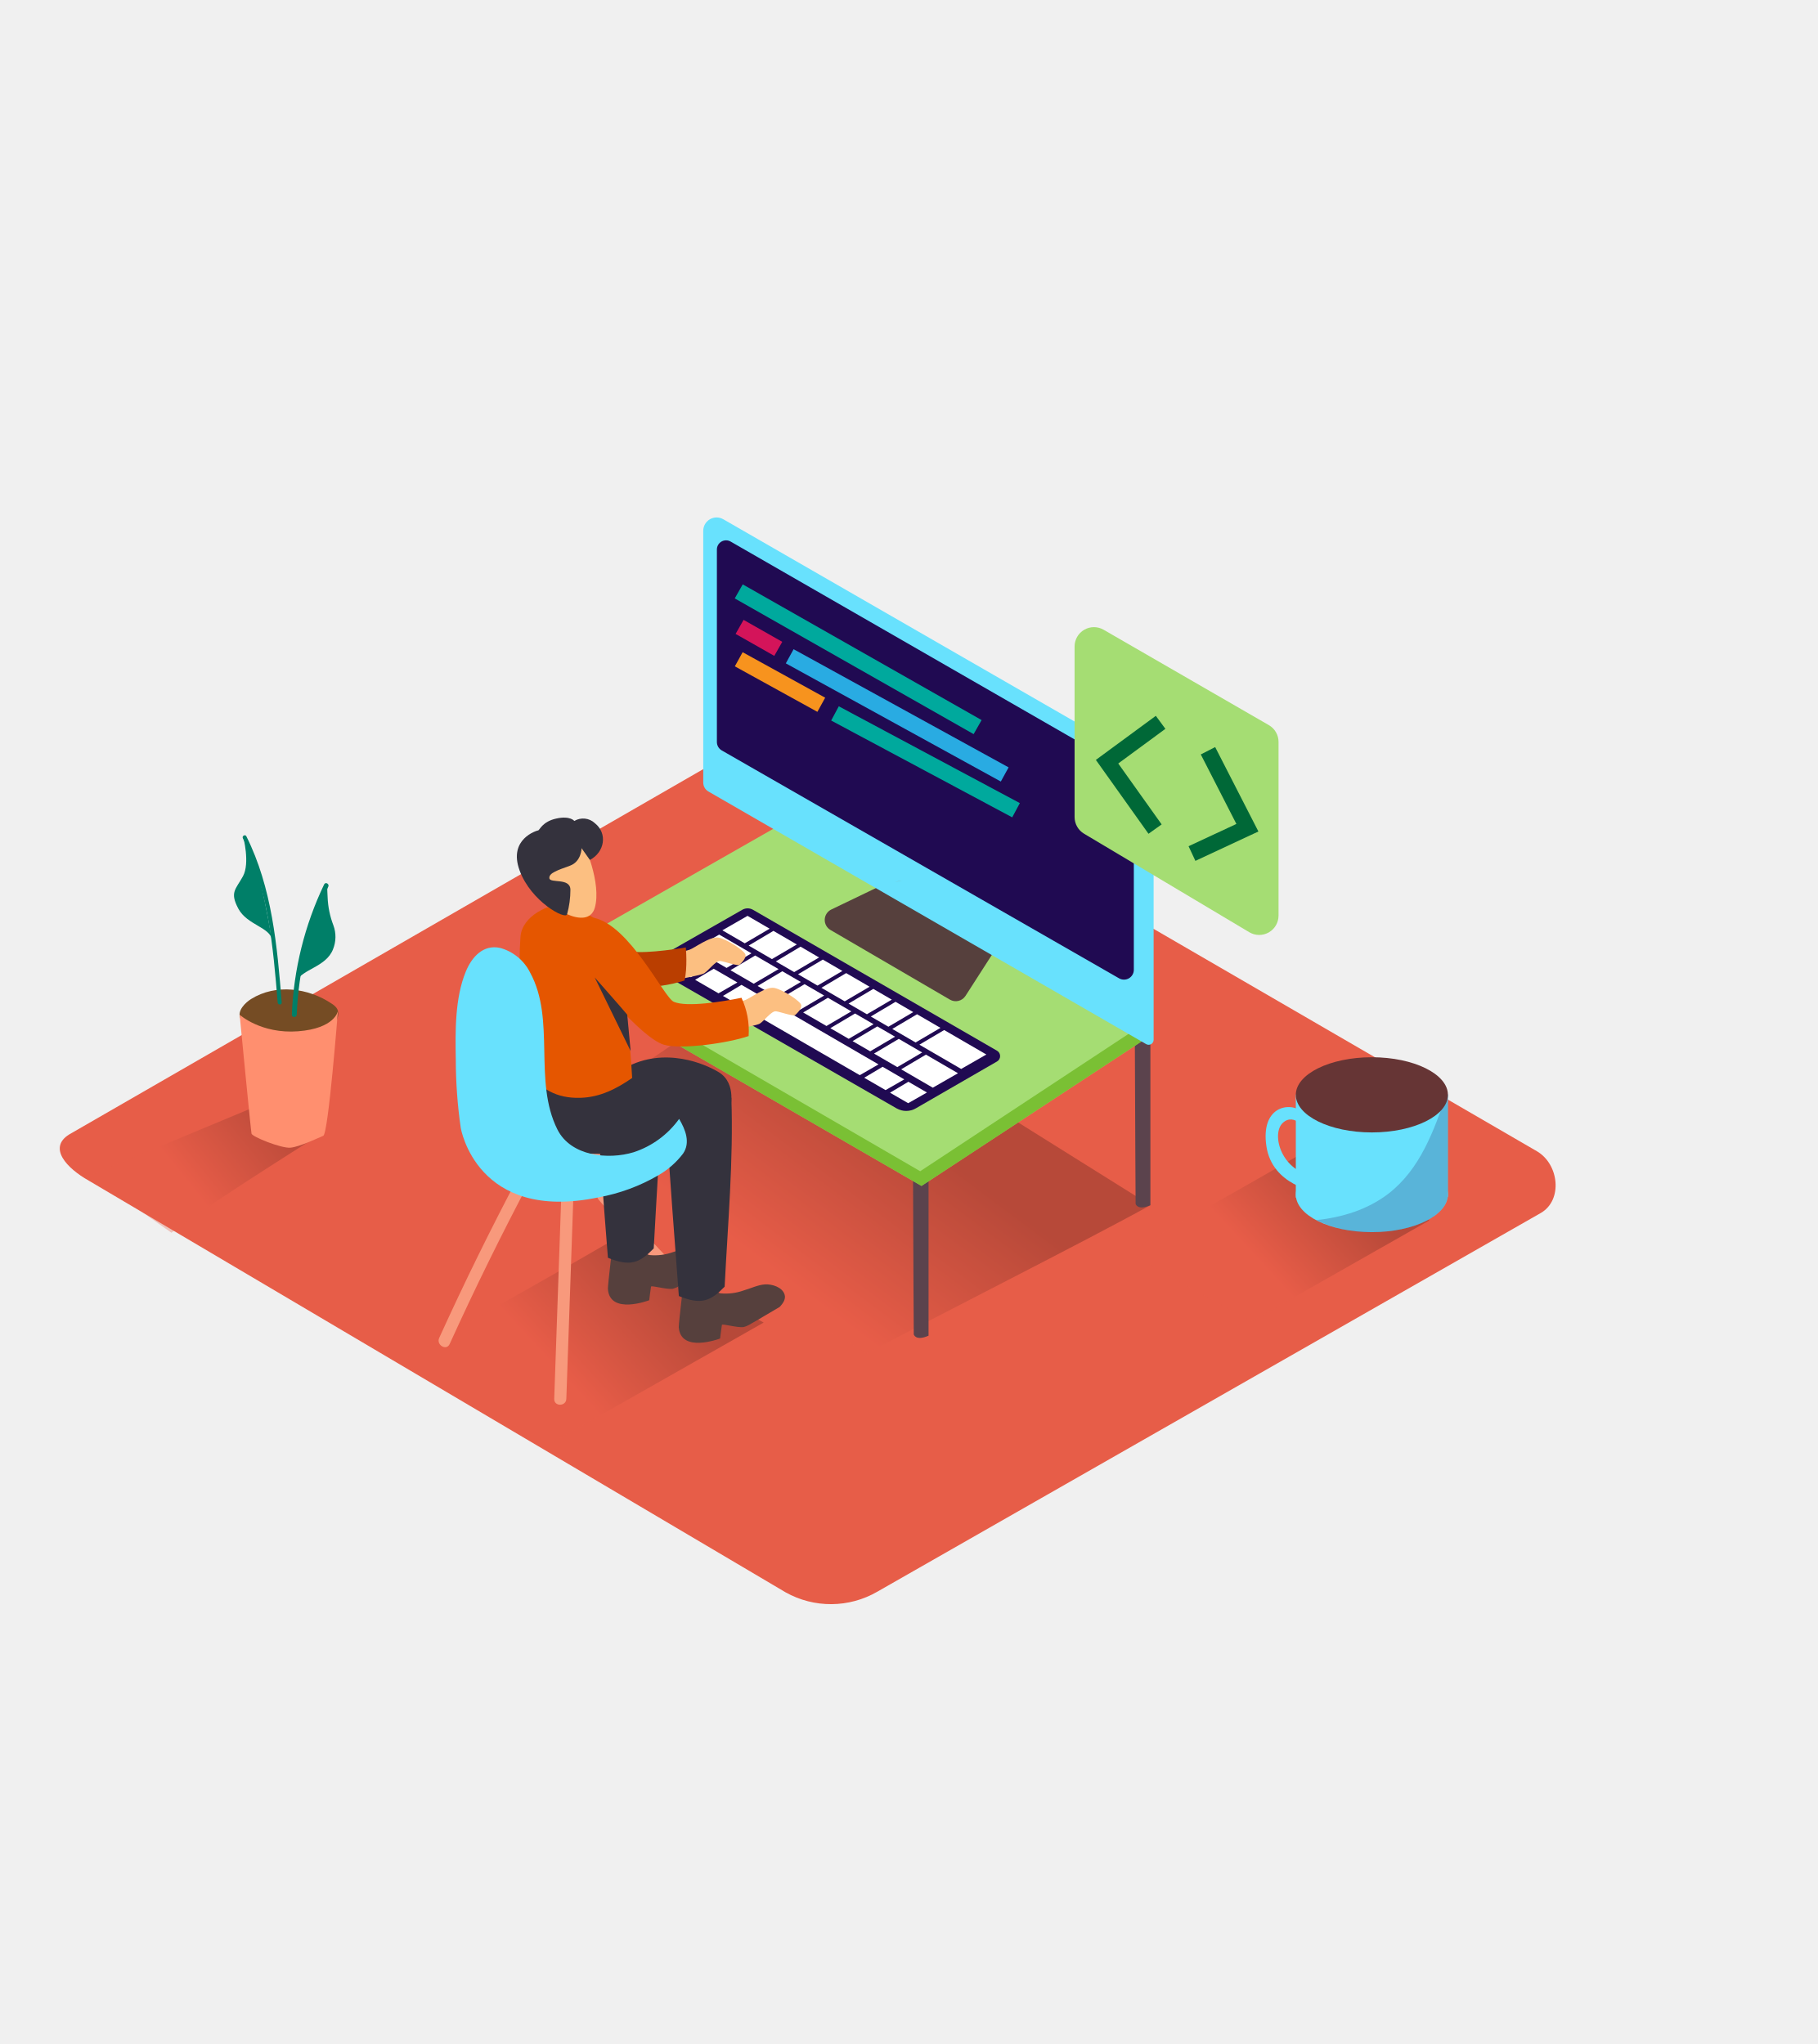
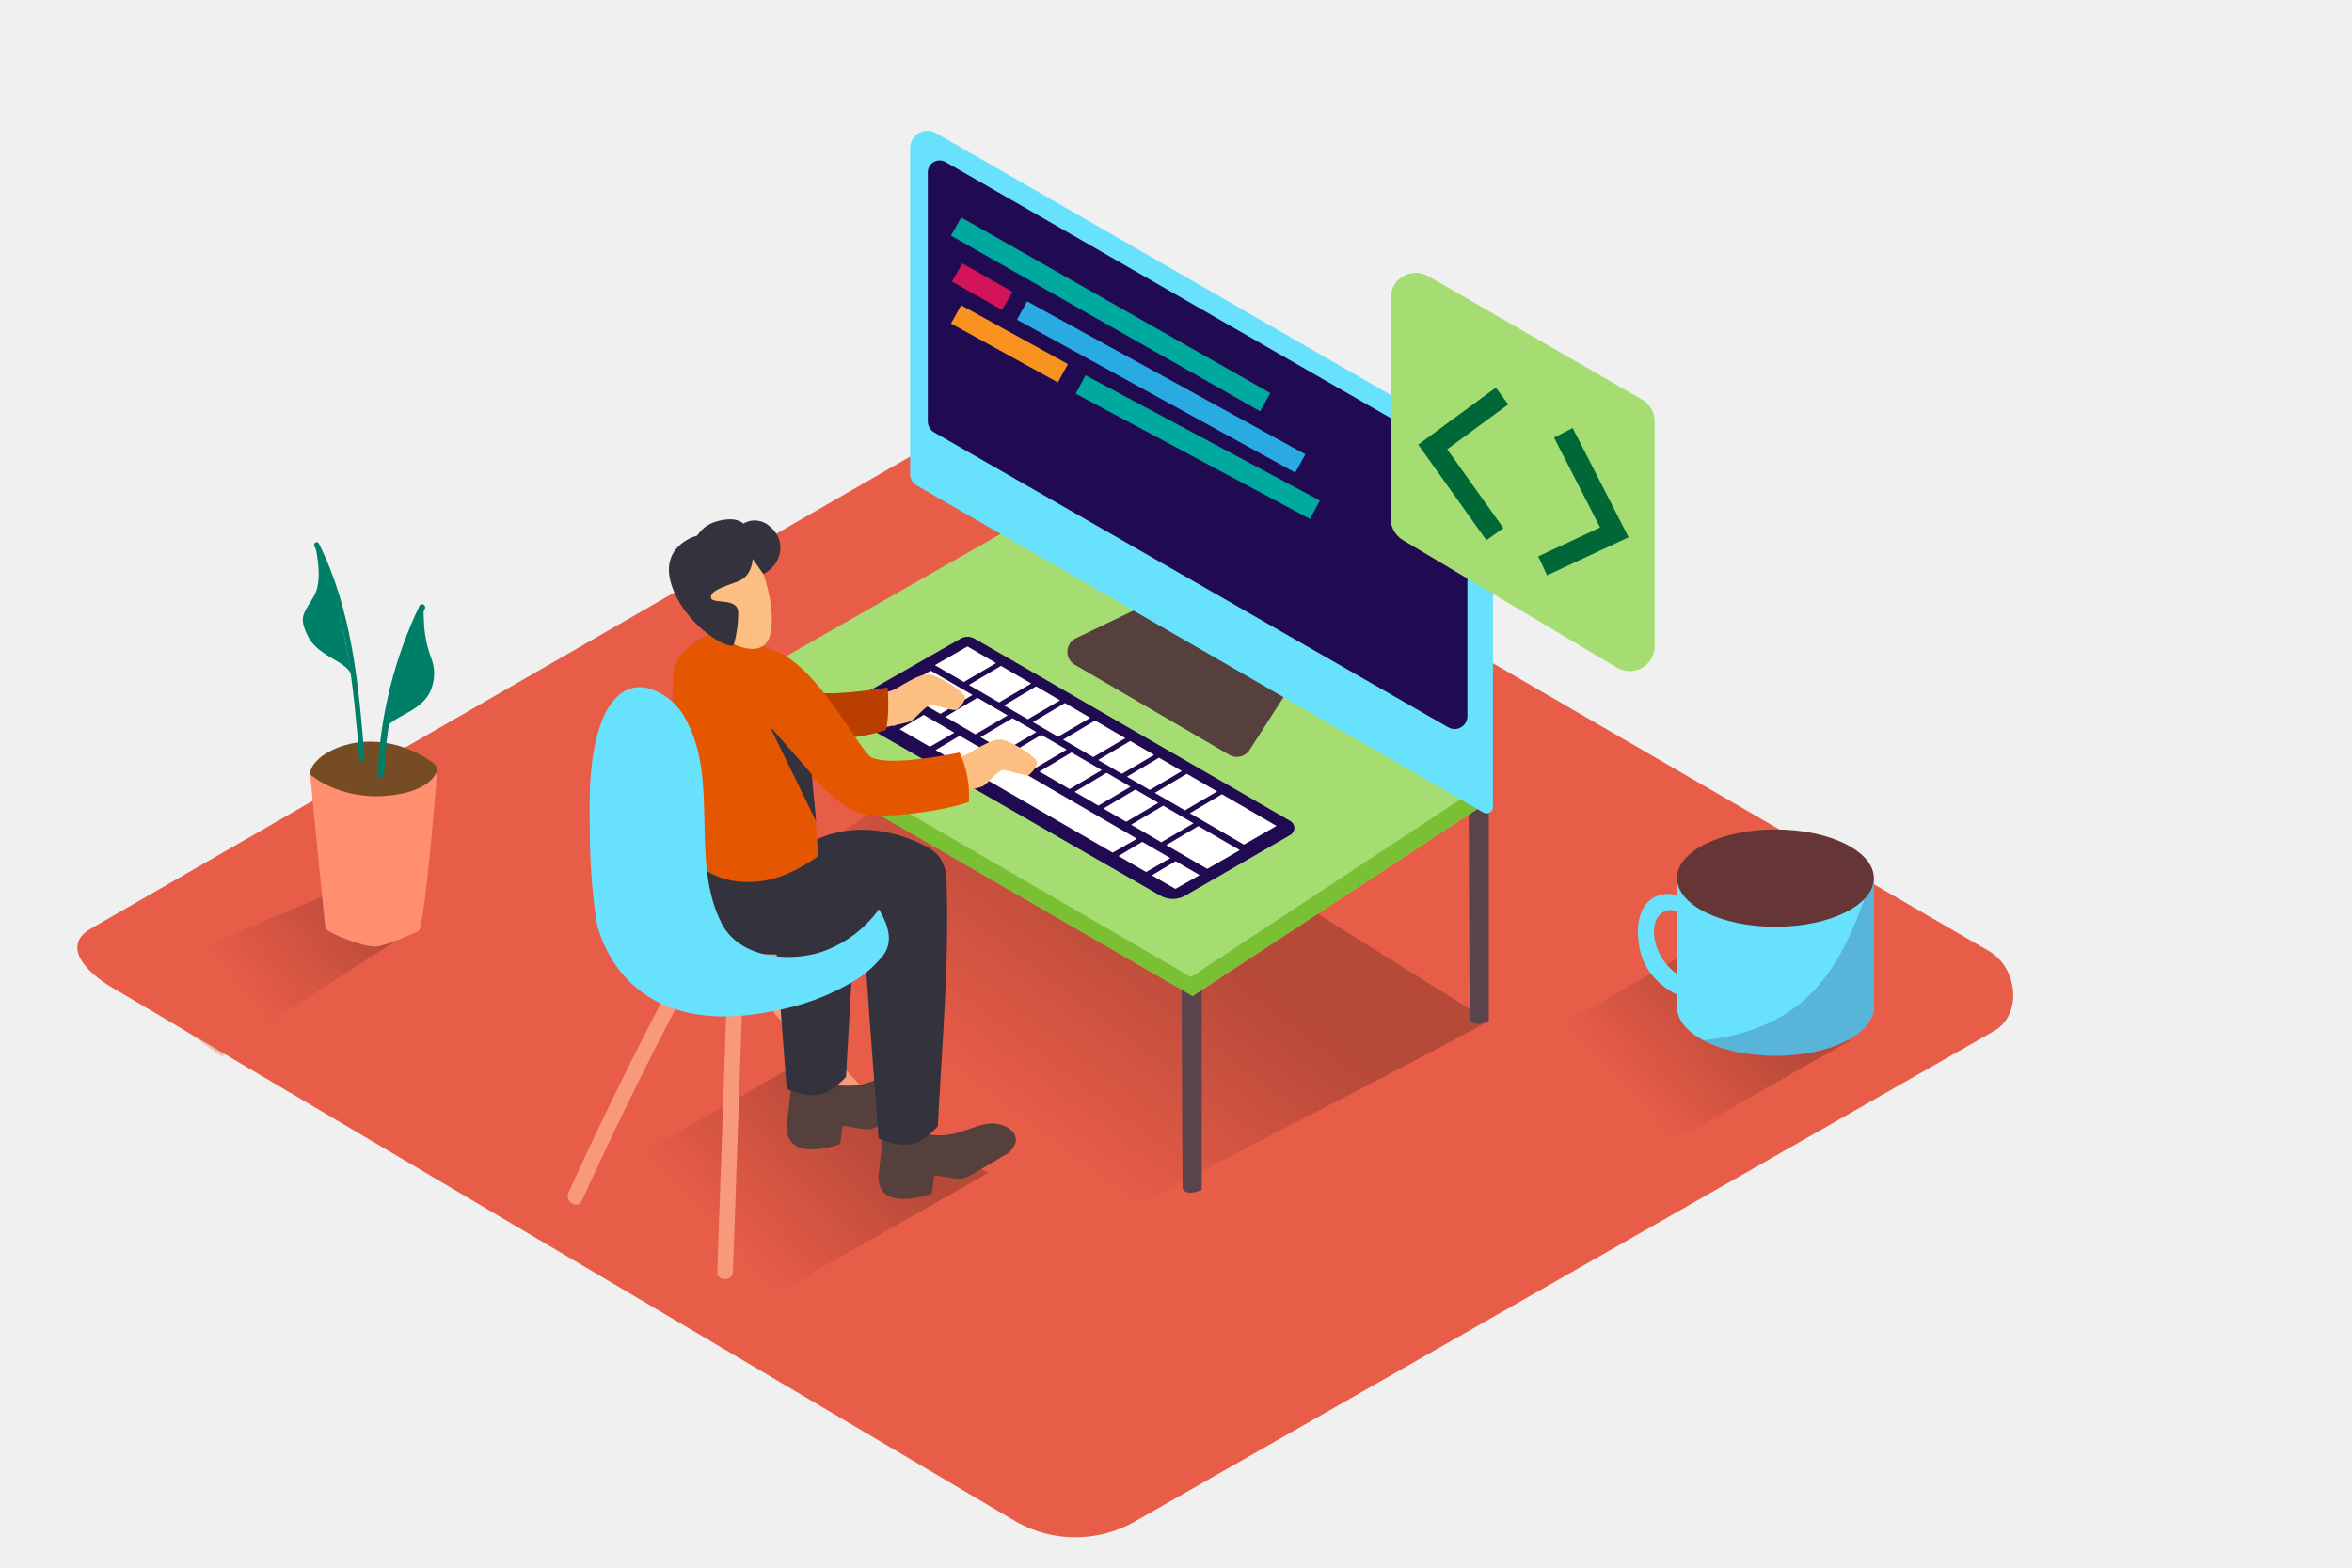
- <svg xmlns="http://www.w3.org/2000/svg" xmlns:xlink="http://www.w3.org/1999/xlink" width="800" height="900" class="illustration styles_illustrationTablet__1DWOa" data-name="Layer 2" viewBox="0 0 450 300">
+ <svg xmlns="http://www.w3.org/2000/svg" xmlns:xlink="http://www.w3.org/1999/xlink" class="illustration styles_illustrationTablet__1DWOa" data-name="Layer 2" viewBox="0 0 450 300">
  <defs>
    <linearGradient id="a" x1="311.03" x2="332.41" y1="208.3" y2="188.56" gradientUnits="userSpaceOnUse">
      <stop offset="0" stop-color="#e75d48" />
      <stop offset="1" stop-color="#502019" />
    </linearGradient>
    <linearGradient xlink:href="#a" id="b" x1="137.47" x2="163.23" y1="235.44" y2="211.66" />
    <linearGradient xlink:href="#a" id="c" x1="44.8" x2="68.37" y1="187.6" y2="168.6" />
    <linearGradient xlink:href="#a" id="d" x1="189.93" x2="218.27" y1="210.01" y2="172.22" />
  </defs>
  <path fill="#e75d48" d="M194.51 291.25 22 189.3c-5.49-3.08-10.2-8.15-4.85-11.46l173.14-99.78c2.6-1.61 6.54-2.66 9.18-1.13L380.54 182c5.49 3.19 6.48 12.1 1 15.29l-164.29 93.8a22.94 22.94 0 0 1-22.74.16Z" />
  <path fill="url(#a)" d="M322.29 182.6c-13.16 7.67-22.56 12.83-42.8 24.38 15.32 9.31 28.71 16.14 30.43 17.16l44-25c-3.57-1.83-15.25-8.44-31.63-16.54Z" opacity=".32" />
  <path fill="url(#b)" d="M151 204.47c-15.86 9.25-27.19 15.46-51.58 29.38 18.46 11.22 34.6 19.46 36.68 20.68l53-30.09c-4.25-2.24-18.32-10.21-38.1-19.97Z" opacity=".32" />
  <path fill="url(#c)" d="M54.27 193.95c8.23-5.48 16.6-10.76 24.92-16.09l-11.82-8.63-45.78 19.1c5.53 2.9 13 8.33 20.86 13.86 3.91-2.79 7.82-5.58 11.82-8.24Z" opacity=".32" />
  <path fill="#754c24" d="M83.68 147.26a2.1 2.1 0 0 0-.37-.78 4.67 4.67 0 0 0-1.14-1c-5.81-3.93-13.86-5-20-1.17-1.4.88-3.49 2.87-2.66 4.75.48 1.09 1.94 1.73 3 2.17A44.57 44.57 0 0 0 73 154c1.3.22 2.62.44 3.93.56a5.43 5.43 0 0 0 4.79-2.05c.91-1.19 2.37-3.51 1.96-5.25Z" />
  <path fill="#ff8f6f" d="M59.34 148.2s5.3 4.8 14.46 4.1 9.87-5 9.87-5-2.37 30.36-3.62 30.88-5.93 2.78-8.19 2.95-9.4-2.69-9.58-3.48-2.94-29.45-2.94-29.45Z" />
  <path fill="#007f68" d="M61 104c-.28-.57-1.15-.07-.86.5 6.27 12.64 7.49 26.87 8.62 40.69.05.63 1.05.64 1 0-1.13-14.05-2.39-28.43-8.76-41.19Z" />
  <path fill="#007f68" d="M60.21 104.08s1.75 6.56-.06 9.84-3.3 3.93-1.14 8 7.94 4.62 8.32 7.74-2.76-20.01-7.12-25.58ZM80.26 115.92a82.45 82.45 0 0 0-8 32.26c0 .78 1.19.77 1.22 0a81 81 0 0 1 7.79-31.66c.38-.69-.67-1.31-1.01-.6Z" />
  <path fill="#007f68" d="M81.12 119.11c0-.66-.15-2-.08-3.11l-.7.44c-2.38 5.79-5.94 19.39-7 23.55 1.45-3.12 7.38-3.55 9.12-8a8.19 8.19 0 0 0 .1-5.91 21.82 21.82 0 0 1-1.44-6.97Z" />
  <path fill="url(#d)" d="M214.59 232.12c16.12-8.68 54.27-27.87 70.27-36.75l-92.08-57.61-66.44 45.11c16.86 8.82 64.92 34.82 88.25 49.25Z" opacity=".32" />
  <path fill="#5b434d" d="M136.88 135c.07 21.33.19 40.53.19 40.53s.45 1.74 3.66.32v-42.13c-1.28.43-2.56.84-3.85 1.28ZM226.07 186.84c.07 21.33.19 40.53.19 40.53s.45 1.74 3.66.32V185.6c-1.28.4-2.56.84-3.85 1.24ZM281 154.52c.07 21.33.19 40.53.19 40.53s.45 1.74 3.66.32v-42.09c-1.27.42-2.55.84-3.85 1.24Z" />
  <path fill="#a5dd73" d="M136.13 133.72v3.63l92.04 53.25 56.6-37.17.09-4.06" />
  <path fill="#6db720" d="M136.13 133.72v3.63l92.04 53.25 56.6-37.17.09-4.06" opacity=".76" />
  <path fill="#a5dd73" d="m136.13 133.72 59.22-33.78 89.51 49.43-57.01 37.59-91.72-53.24z" />
  <path fill="#56403d" d="m218.31 116.14-12.47 6a2.87 2.87 0 0 0-.2 5.07l29.57 17.25a2.87 2.87 0 0 0 3.86-.93l7.18-11.17" />
  <path fill="#68e1fd" d="M281 84.17 179.13 25.5a3.31 3.31 0 0 0-5 2.87V90.7a2.56 2.56 0 0 0 1.28 2.21l108.39 62.57a1.23 1.23 0 0 0 1.85-1.07V92.33a9.42 9.42 0 0 0-4.65-8.16Z" />
  <path fill="#200a52" d="m180.9 31 96.46 55.5a6.76 6.76 0 0 1 3.39 5.86v44.7a2.44 2.44 0 0 1-3.66 2.12l-98.37-56.44a2.41 2.41 0 0 1-1.21-2.09V33a2.27 2.27 0 0 1 3.39-2Z" />
  <ellipse cx="222.52" cy="115.11" fill="#ab643c" rx="1.05" ry=".01" transform="rotate(-10.9 222.599 115.159)" />
  <ellipse cx="273.43" cy="87.89" fill="#659fe4" rx="1.05" ry="1.14" />
  <ellipse cx="270.08" cy="86.22" fill="#c5e9ff" rx="1.05" ry="1.14" />
  <path fill="none" stroke="#00a99d" stroke-miterlimit="10" stroke-width="4" d="m182.92 43.35 59.15 33.61" />
  <path fill="none" stroke="#d4145a" stroke-miterlimit="10" stroke-width="4" d="m183.13 52.14 9.58 5.44" />
  <path fill="none" stroke="#29abe2" stroke-miterlimit="10" stroke-width="4" d="m195.54 59.42 53.24 29.27" />
  <path fill="none" stroke="#f7931e" stroke-miterlimit="10" stroke-width="4" d="m182.92 60.16 20.44 11.27" />
  <path fill="none" stroke="#00a99d" stroke-miterlimit="10" stroke-width="4" d="m206.75 73.57 44.83 23.98" />
  <path fill="#a5dd73" d="M316.58 80.64v43a4.79 4.79 0 0 1-7.25 4.12l-40.91-24.4a4.79 4.79 0 0 1-2.34-4.12V57a4.79 4.79 0 0 1 7.19-4.15l40.91 23.62a4.79 4.79 0 0 1 2.4 4.17Z" />
  <path fill="none" stroke="#006837" stroke-miterlimit="10" stroke-width="4" d="m287.38 75.78-13.26 9.75 11.89 16.69M299.11 82.82l9.76 19.06-13.72 6.4" />
  <path fill="#200a52" d="m183.77 122.22-21.49 12.28a1.48 1.48 0 0 0 0 2.56L222 171.39a4.77 4.77 0 0 0 4.76 0l20.11-11.61a1.54 1.54 0 0 0 0-2.67l-60.4-34.89a2.67 2.67 0 0 0-2.7 0Z" />
  <path fill="#fff" d="m216.24 141.8-6.13 3.64 4.55 2.64 6.16-3.62ZM209.52 137.89l-6.13 3.64 5.77 3.35 6.16-3.62ZM185.1 123.71l-6.23 3.58 5.54 3.22 6.16-3.62ZM198.23 131.34 192.1 135l4.55 2.64 6.16-3.62ZM191.51 127.43l-6.13 3.64 5.76 3.35c.68-.39 4.54-2.67 6.16-3.62ZM221.75 145l-6.13 3.64 4.36 2.53 6.15-3.62ZM203.74 134.54l-6.13 3.64 4.82 2.8 6.16-3.62ZM227.07 148.08l-6.13 3.64 5.77 3.35 6.16-3.62ZM233.79 151.99l-6.14 3.63 10.35 6.01 6.23-3.58-10.44-6.06zM178.08 128.35l-6.23 3.58 8.06 4.68 6.16-3.62ZM193.72 137.43l-6.13 3.64 4.55 2.64 6.16-3.62ZM205 144l-6.13 3.64 5.77 3.35 6.16-3.62ZM199.23 140.63l-6.13 3.64 4.82 2.8 6.16-3.62ZM211.73 147.89l-6.13 3.64 4.55 2.64 6.15-3.62ZM217.24 151.09l-6.13 3.64 4.36 2.53 6.15-3.62ZM187 133.53l-6.13 3.64 5.76 3.35 6.16-3.62ZM222.55 154.18l-6.13 3.64 5.77 3.35 6.15-3.62ZM223.14 161.72l7.83 4.55 6.24-3.58-7.94-4.61-6.13 3.64zM218.55 161.09l-4.56 2.72 5.29 3.06 4.63-2.66-5.36-3.12zM220.38 167.51l4.5 2.6 4.64-2.65-4.59-2.66-4.55 2.71zM170.39 133.12l-4.78 2.66 5.42 3.13 4.69-2.69-5.33-3.1zM176.73 136.81l-4.61 2.74 5.79 3.35 4.68-2.69-5.86-3.4zM183.61 140.8l-4.6 2.74 33.88 19.63 4.64-2.67-33.92-19.7z" />
  <ellipse cx="339.69" cy="192.74" fill="#68e1fd" rx="18.83" ry="9.31" />
  <path fill="#68e1fd" d="M358.53 167.94v25.32s-14 13-37.67.21v-25.53" />
  <path fill="#200a52" d="M343.83 192.49c-5.2 4-11.48 5.9-17.92 6.58a30.14 30.14 0 0 0 13.78 3c10 0 18.17-3.86 18.77-8.74l.06-.05v-25.34h-.35c-3.17 9.06-6.51 18.47-14.34 24.55Z" opacity=".21" />
  <path fill="#68e1fd" d="M323.68 177s-3.12-4.77-6.06-2-.37 12.3 8.26 13.22V192s-10.83-1.47-12.3-11.2 5.51-11.23 9-8.55" />
  <ellipse cx="339.69" cy="168.04" fill="#663535" rx="18.83" ry="9.31" />
  <path fill="#f8997c" d="M162.47 168c-4.64-3.24-10.1-5-16-3.72-6.28 1.38-11.72 5.33-18.12 6.3-1 .15-5.05-.11-5.67.48-17.81 16.86 32 15.05 32 15.05 4.83-4 9.38-7.85 14.18-11.85-1.46-3.2-3.86-4.48-6.39-6.26ZM139 192.48l-1.77 50.86c-.07 1.93 2.93 1.93 3 0l1.77-50.86c.1-1.93-2.89-1.92-3 0ZM176.37 219.69q-13.6-13.31-26-27.78c-1.26-1.47-3.37.66-2.12 2.12q12.38 14.46 26 27.78c1.38 1.35 3.51-.81 2.12-2.12Z" />
  <path fill="#f8997c" d="M128.64 187.78q-10.56 19.93-19.89 40.47c-.79 1.74 1.79 3.27 2.59 1.51q9.33-20.54 19.89-40.47c.9-1.7-1.68-3.22-2.59-1.51Z" />
  <path fill="#fcbf81" d="M163.71 134c.61-.15 5.74-1.47 7-1.89s5.16-3.45 7.28-3 6.39 3.26 6.59 4.2-1 2.08-1.45 2.49-3.54-.72-4.74-.91-3.11 2.65-4.24 3.15-8.43 1.81-8.43 1.81M177.5 146.46c.61-.15 5.74-1.47 7-1.89s5.16-3.45 7.28-3 6.39 3.26 6.59 4.2-1 2.08-1.45 2.49-3.54-.72-4.74-.91-3.11 2.65-4.24 3.15-8.43 1.81-8.43 1.81" />
  <path fill="#56403d" d="M175.51 211.09c.93-1 1.54-2 1.22-3.05-.57-1.87-3.11-2.63-4.85-2.53s-3.54 1-5.3 1.5a13.17 13.17 0 0 1-5.75.71 1.28 1.28 0 0 1-.8-.45 3.17 3.17 0 0 1-2.33-2.12l-5.76-2.06s-1.47 12.17-1.42 13c.43 6.57 10.24 2.82 10.24 2.82s.35-3 .44-3.37 3.85.77 5.4.53a6.8 6.8 0 0 0 2-.93c1.16-.64 2.3-1.32 3.43-2s2.31-1.35 3.48-2.05Z" />
  <path fill="#34323d" d="M154 166.17c-2.16.21-4.32.49-6.47.8q1.34 20.73 3 41.43c5.6 2.29 7.87 1.23 11.34-2.32.66-13.17 1.81-27 1.78-40.28-3.2.14-6.42.28-9.65.37Z" />
  <path fill="#34323d" d="M130.73 162.38s-.93 15.13 6.67 18.5 23.19 1.69 30.86-2.81a82.82 82.82 0 0 1 12.44-6.21s2-6.62-2.81-9.48-15.35-6.4-24.73 0" />
  <path fill="#ba3e00" d="M169.48 139.73c.81-3.09.34-8.19.34-8.19s-9.49 1.62-13.49 1-10.54-9-10.54-9l.89 16.6c7.58 1.59 15.43 1.93 22.8-.41Z" />
  <path fill="#56403d" d="M193.06 220.57c.93-1 1.54-2 1.22-3.05-.57-1.87-3.11-2.63-4.85-2.53s-3.54 1-5.3 1.5a13.17 13.17 0 0 1-5.75.71 1.28 1.28 0 0 1-.8-.45 3.17 3.17 0 0 1-2.33-2.12l-5.76-2.06s-1.47 12.17-1.42 13c.43 6.57 10.24 2.82 10.24 2.82s.35-3 .44-3.37 3.85.77 5.4.53a6.8 6.8 0 0 0 2-.93c1.16-.64 2.3-1.32 3.43-2s2.32-1.35 3.48-2.05Z" />
  <path fill="#34323d" d="M170.9 162.75c-2-.94-4.06-.84-6.44-.83.33 4.87.15 6.62.45 11.48l.08 1.29c.92 14.4 2 28.79 3.1 43.18 5.6 2.29 7.87 1.23 11.34-2.32.77-15.33 2.22-31.51 1.66-46.77-3.23-3.2-6.09-4.11-10.19-6.03Z" />
  <path fill="#e55600" d="M130.6 159.25c0 .37.07 1.62.13 3.13 3.15 4.15 7 6.58 13 6.4 4.89-.14 9-2.28 12.8-4.92-.48-8.85-1.91-24-4.14-34.53-.19-.89-2.5-1.49-3.18-1.86-1.59-.87-.66-2.37-2.22-3.3a53.5 53.5 0 0 0-7.05-3.44h-.06c-3.89-.06-10.6 2.94-11 8.15-.61 8 .27 12.85.89 20.84.23 3.22.56 6.4.83 9.53Z" />
  <path fill="#fcbf81" d="M144.15 105.56c.51.13 4.83 10.07 3.14 16.11s-11.95-.17-14.53-4.77 1.69-13.9 11.39-11.34Z" />
  <path fill="#34323d" d="M144 106.95s0 3.28-2.87 4.34-5.26 1.77-5.1 3.1 5.19-.19 5.21 2.85a22.66 22.66 0 0 1-.82 6.06c-.32 1.49-8.93-3.08-11.77-10.86s4.27-9.85 4.62-9.9 1-2.17 4.47-2.93 4.47.6 4.47.6a4.23 4.23 0 0 1 5.09.55c3.21 2.55 2.4 7.21-1.24 9.1Z" />
  <path fill="#e55600" d="M183.6 144c-4.47.93-13.55 2.41-16.76 1-2.49-1.09-10.8-18.91-19.83-20.82l-1.22 13.6s12.77 16.2 18.67 17.87c4.29 1.21 15.84-.41 20.91-2.17a19.35 19.35 0 0 0-1.77-9.48Z" />
  <path fill="#34323d" d="M155.31 148.19c-.65-.84-8.05-9.22-8.05-9.22l8.89 18.21Z" />
  <path fill="#68e1fd" d="M168.16 174a22.48 22.48 0 0 1-11.24 8.25c-6.34 1.93-15.56 1-18.89-5.61-6.06-12.06-.37-27.16-6.77-38.89a11.76 11.76 0 0 0-7.43-6.1c-4.15-.91-7 2.21-8.5 5.88-2.7 6.58-2.6 14.77-2.47 21.78a118.92 118.92 0 0 0 1.23 16.92s3.88 23.51 34.12 17.2a45.47 45.47 0 0 0 14.86-5.5 20.48 20.48 0 0 0 6.06-5.33c1.87-2.72.62-5.91-.97-8.6Z" />
</svg>
